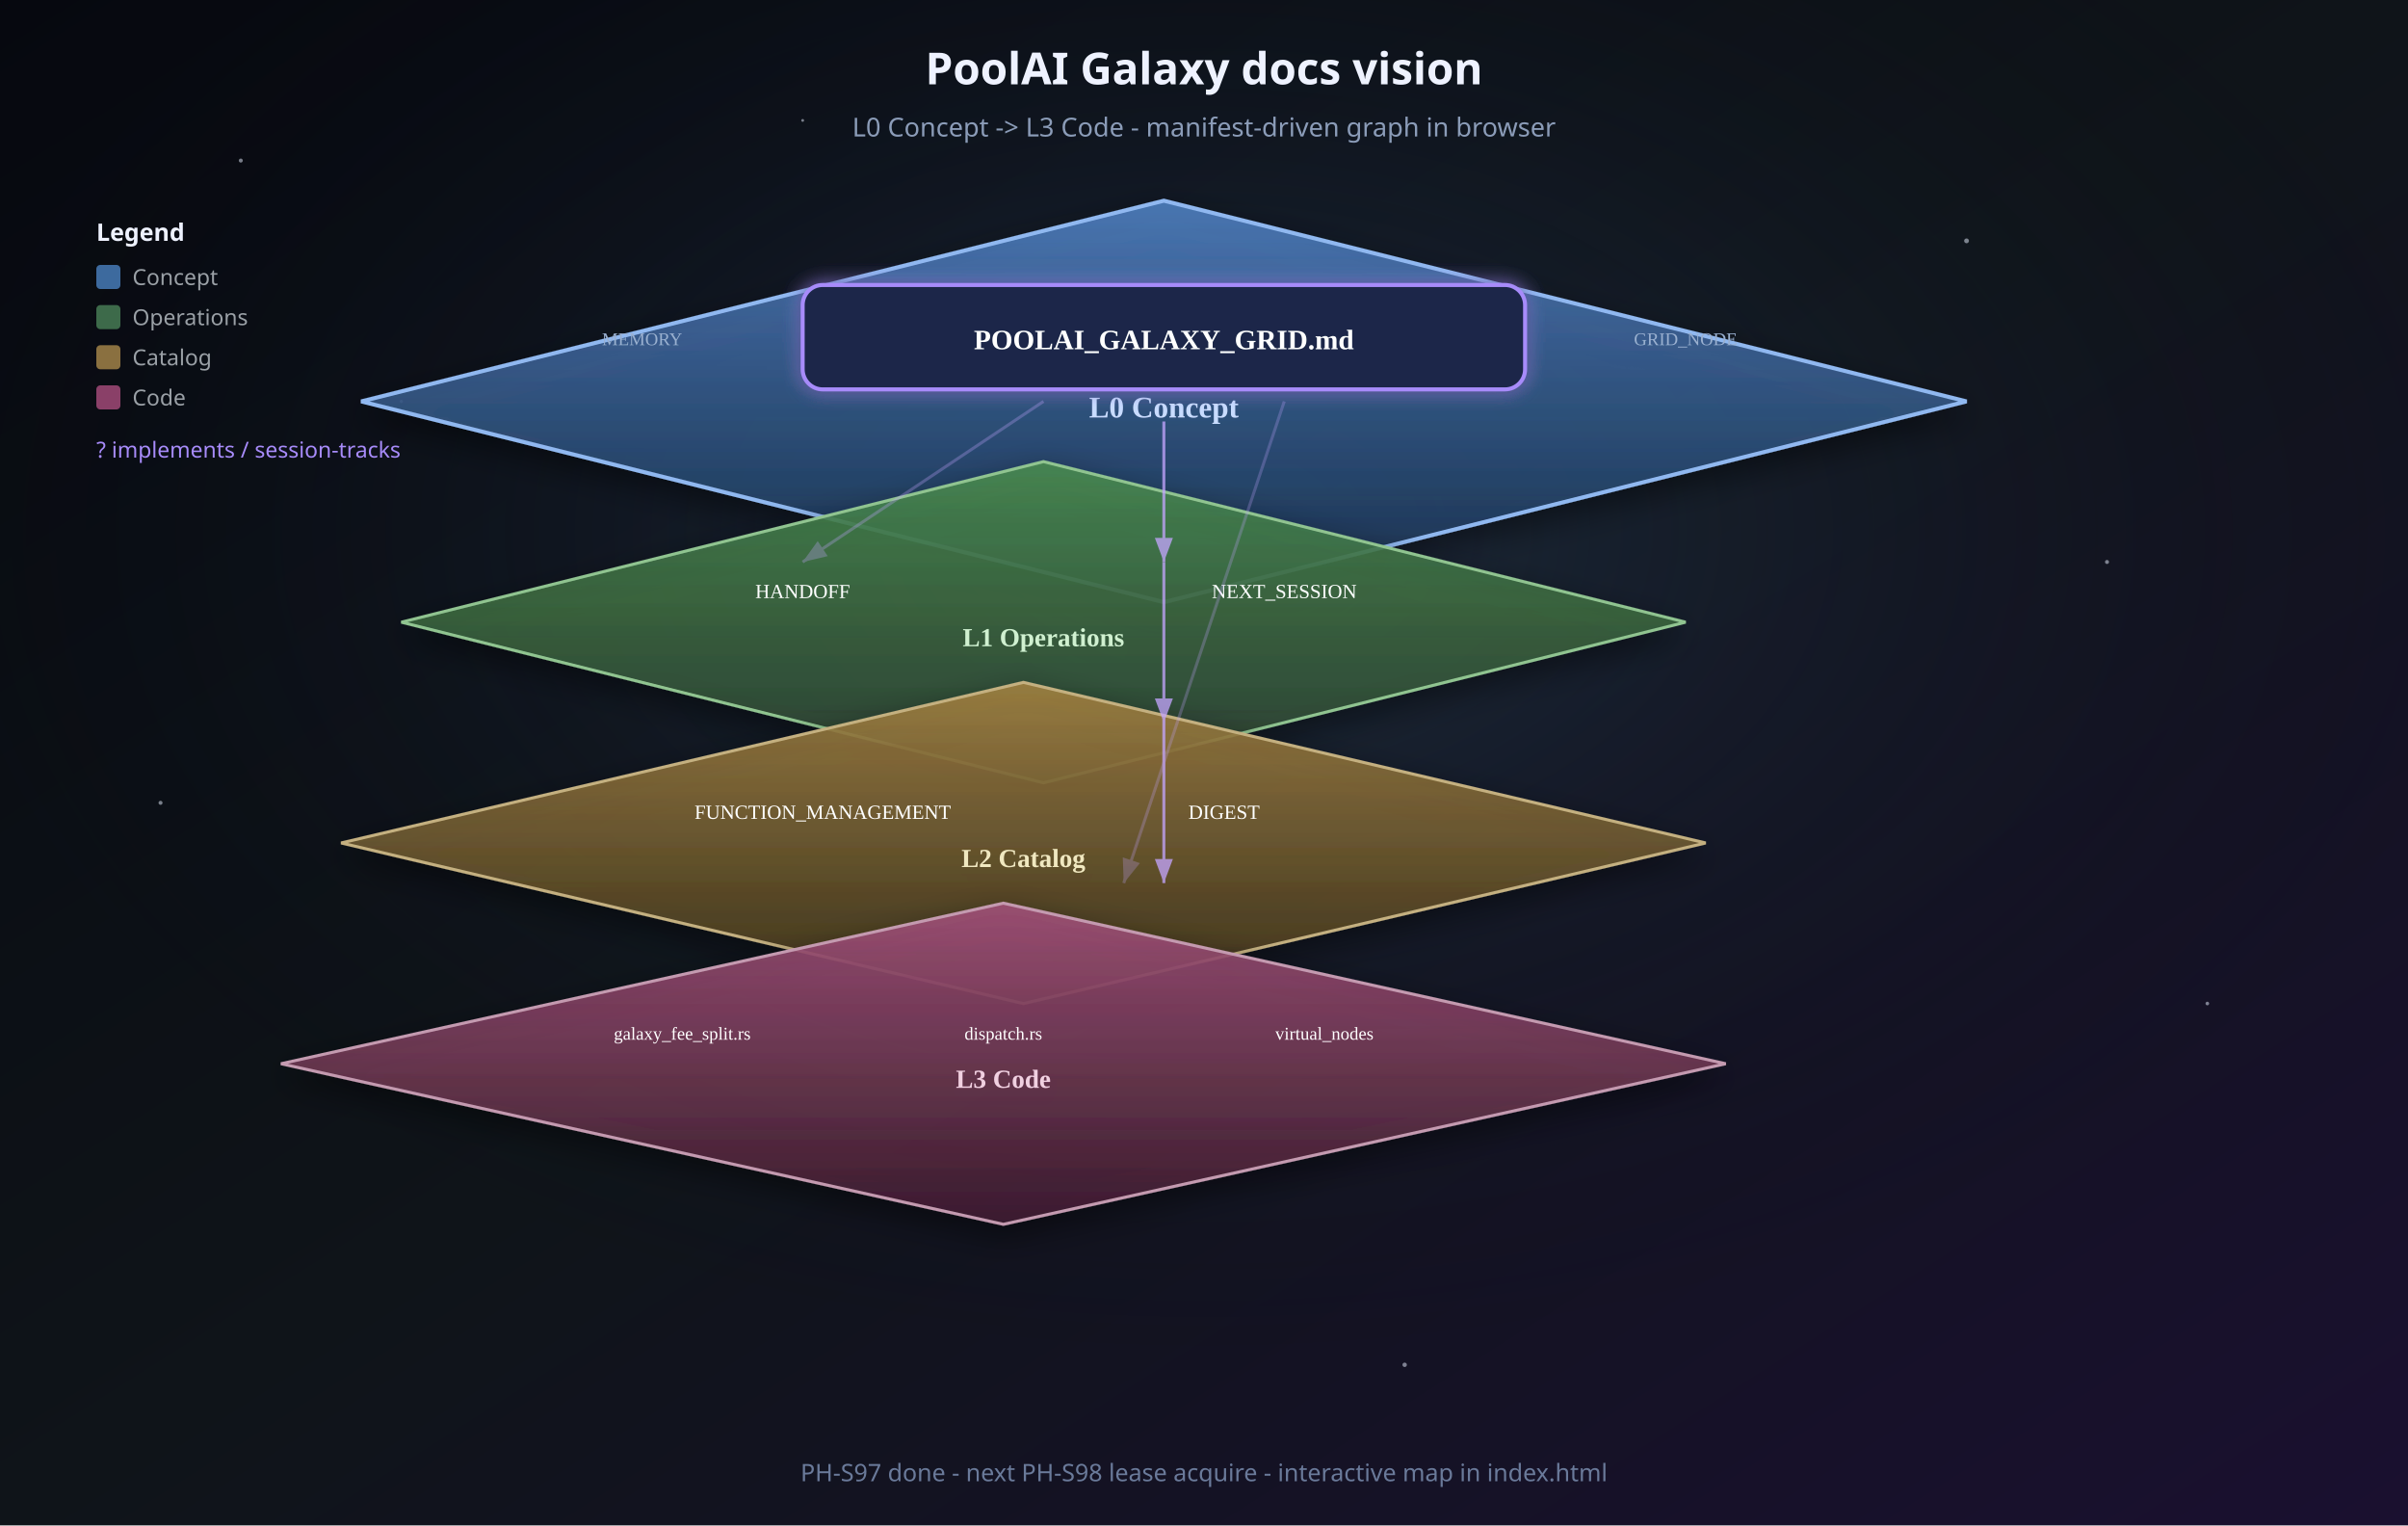
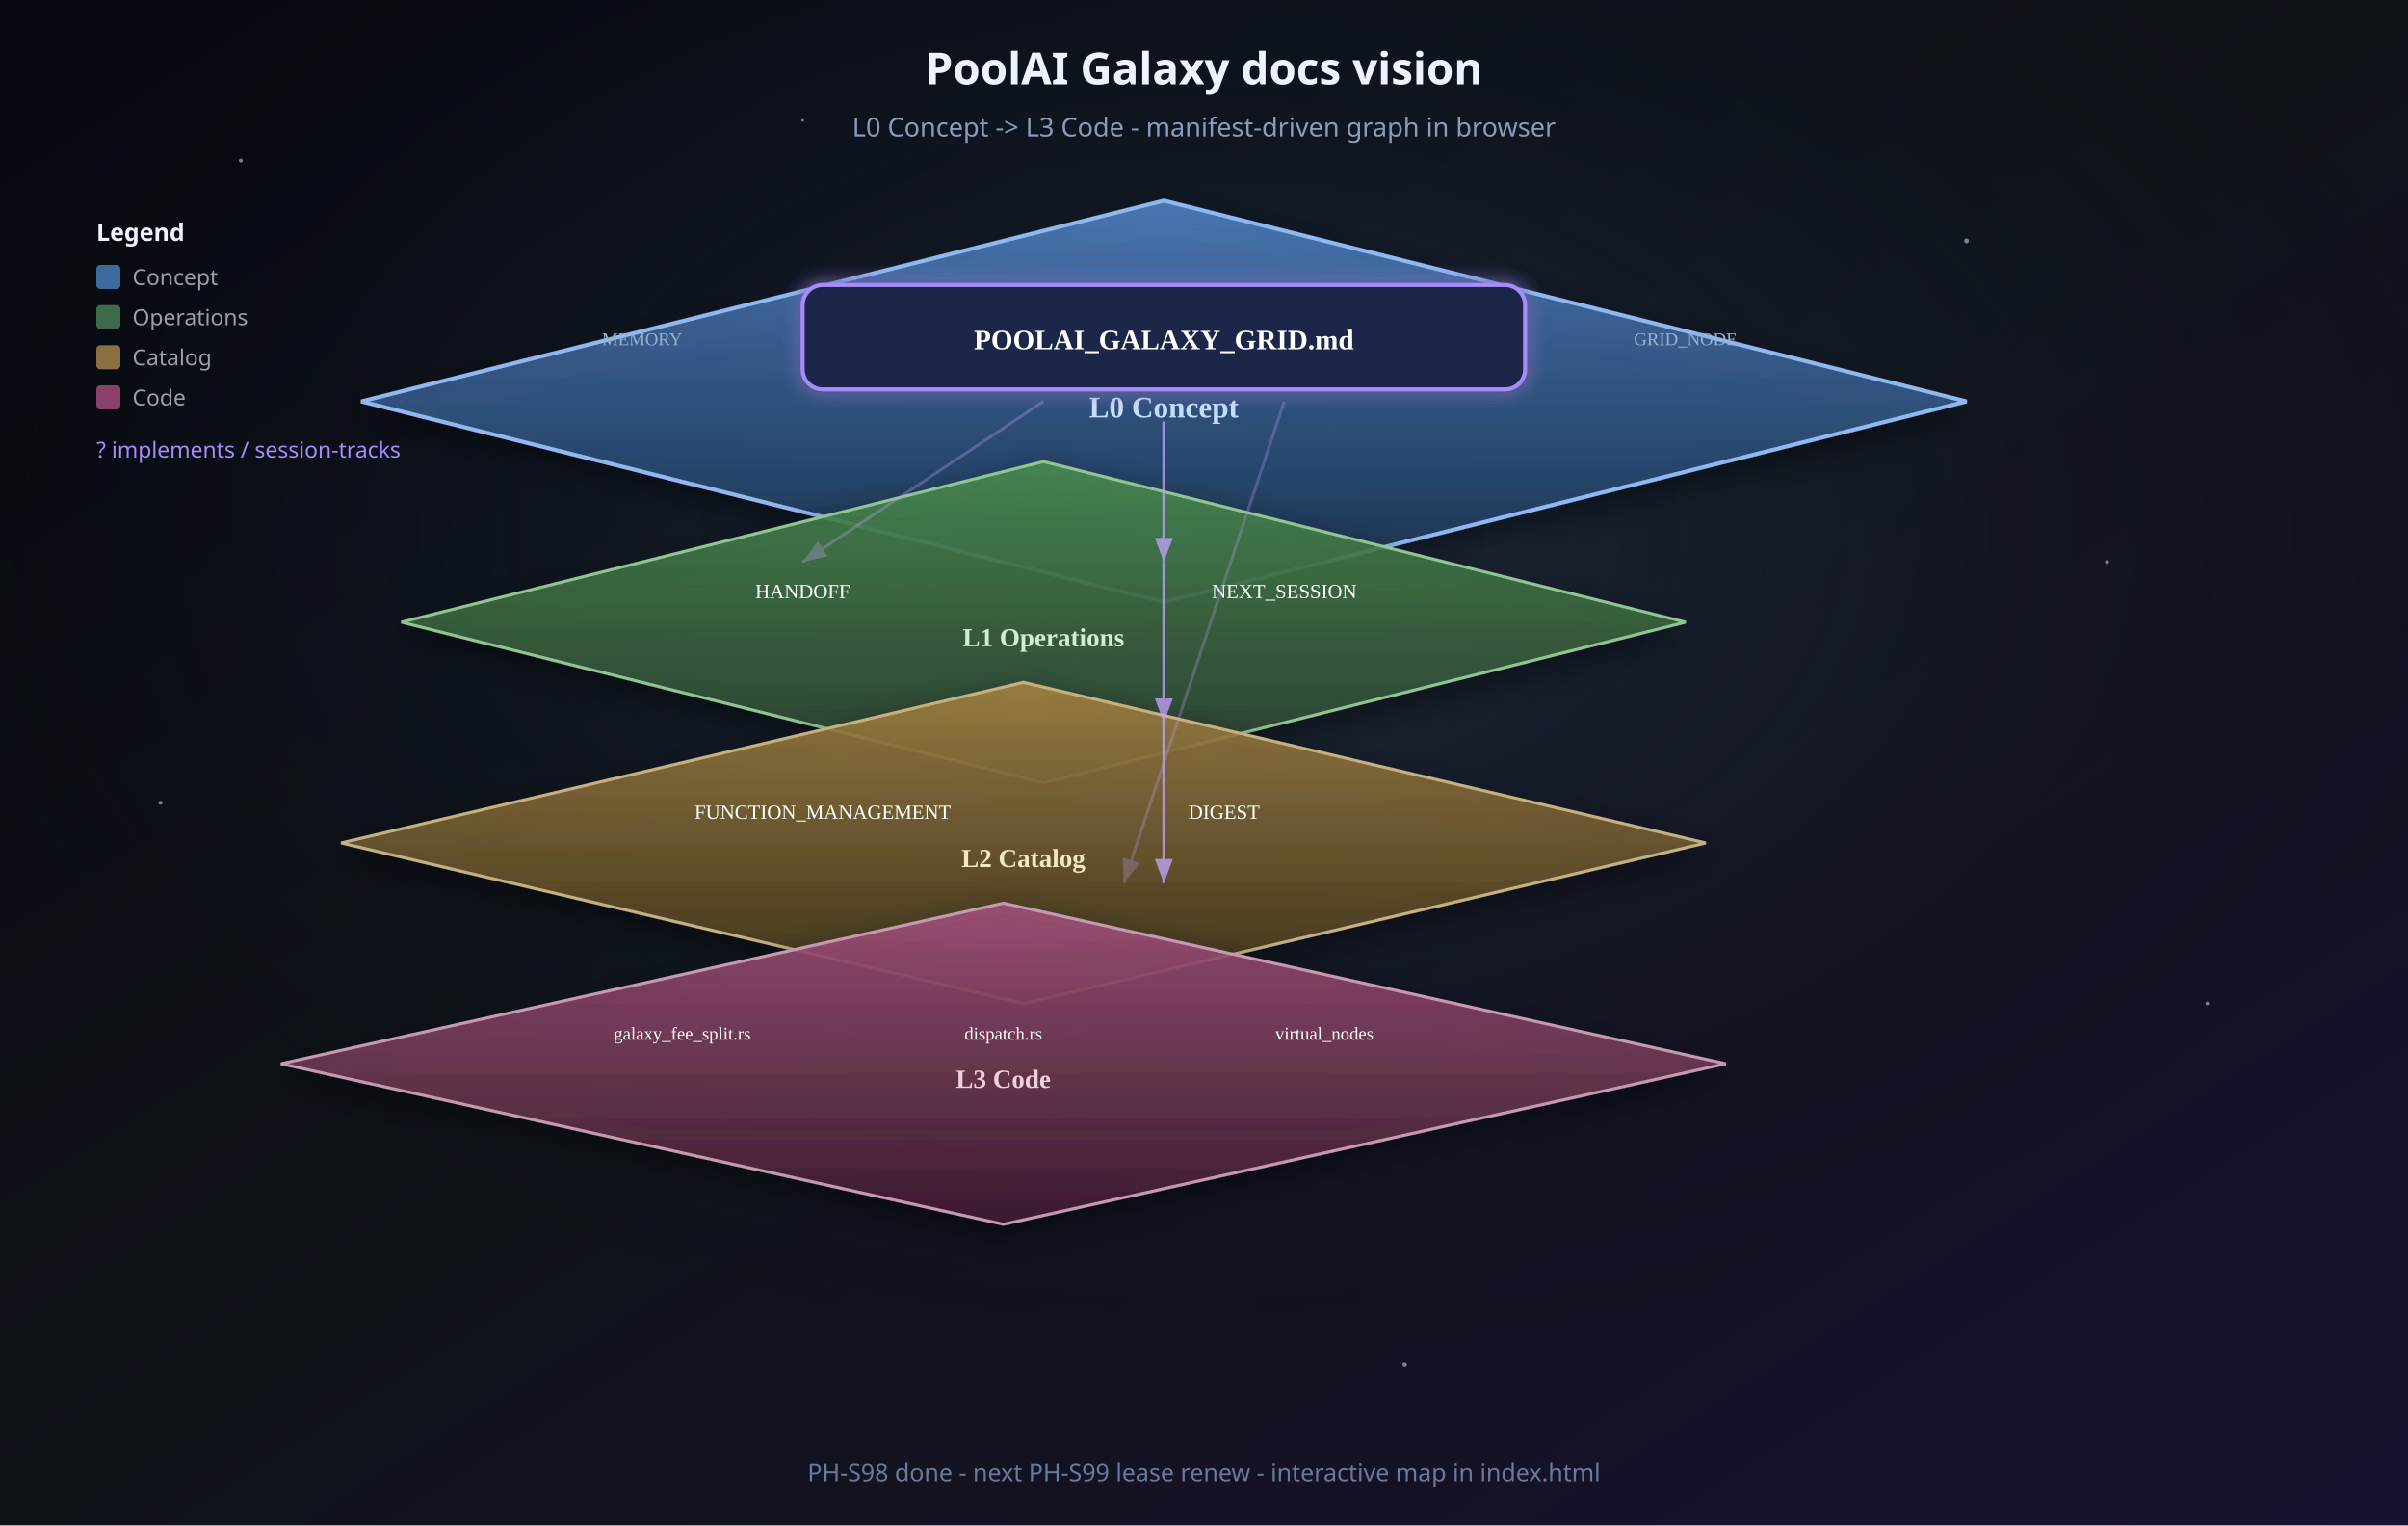
<svg xmlns="http://www.w3.org/2000/svg" viewBox="0 0 1200 760" role="img" aria-labelledby="title desc">
  <defs>
    <linearGradient id="bg" x1="0%" y1="0%" x2="100%" y2="100%">
      <stop offset="0%" stop-color="#06080f" />
      <stop offset="50%" stop-color="#0f1419" />
      <stop offset="100%" stop-color="#1a1030" />
    </linearGradient>
    <radialGradient id="nebula" cx="50%" cy="35%" r="55%">
      <stop offset="0%" stop-color="#3d5a8a" stop-opacity="0.35" />
      <stop offset="100%" stop-color="#06080f" stop-opacity="0" />
    </radialGradient>
    <linearGradient id="planeL0" x1="0%" y1="0%" x2="0%" y2="100%">
      <stop offset="0%" stop-color="#4a7ab8" stop-opacity="0.95" />
      <stop offset="100%" stop-color="#1e3350" stop-opacity="0.85" />
    </linearGradient>
    <linearGradient id="planeL1" x1="0%" y1="0%" x2="0%" y2="100%">
      <stop offset="0%" stop-color="#4a8a50" stop-opacity="0.9" />
      <stop offset="100%" stop-color="#2a4030" stop-opacity="0.85" />
    </linearGradient>
    <linearGradient id="planeL2" x1="0%" y1="0%" x2="0%" y2="100%">
      <stop offset="0%" stop-color="#a08040" stop-opacity="0.9" />
      <stop offset="100%" stop-color="#403520" stop-opacity="0.85" />
    </linearGradient>
    <linearGradient id="planeL3" x1="0%" y1="0%" x2="0%" y2="100%">
      <stop offset="0%" stop-color="#a05078" stop-opacity="0.9" />
      <stop offset="100%" stop-color="#402030" stop-opacity="0.85" />
    </linearGradient>
    <filter id="shadow" x="-30%" y="-30%" width="160%" height="160%">
      <feDropShadow dx="0" dy="6" stdDeviation="8" flood-color="#000" flood-opacity="0.5" />
    </filter>
    <filter id="glow" x="-50%" y="-50%" width="200%" height="200%">
      <feGaussianBlur stdDeviation="4" result="b" />
      <feMerge>
        <feMergeNode in="b" />
        <feMergeNode in="SourceGraphic" />
      </feMerge>
    </filter>
    <marker id="arrow" markerWidth="10" markerHeight="10" refX="8" refY="3" orient="auto">
      <path d="M0,0 L8,3 L0,6 Z" fill="#c4a5ff" />
    </marker>
  </defs>
  <rect width="1200" height="760" fill="url(#bg)" />
  <rect width="1200" height="760" fill="url(#nebula)" />
  <g fill="#e8f0ff" opacity="0.5">
    <circle cx="120" cy="80" r="1" />
    <circle cx="980" cy="120" r="1.2" />
    <circle cx="200" cy="200" r="0.8" />
    <circle cx="1050" cy="280" r="1" />
    <circle cx="80" cy="400" r="1" />
    <circle cx="1100" cy="500" r="0.9" />
    <circle cx="400" cy="60" r="0.7" />
    <circle cx="700" cy="680" r="1.1" />
  </g>
  <text x="600" y="42" text-anchor="middle" fill="#eef2ff" font-family="Segoe UI, system-ui, sans-serif" font-size="22" font-weight="600">PoolAI Galaxy docs vision</text>
  <text x="600" y="68" text-anchor="middle" fill="#8b9cb8" font-family="Segoe UI, system-ui, sans-serif" font-size="13">L0 Concept -&gt; L3 Code - manifest-driven graph in browser</text>
  <g transform="translate(180, 100)" filter="url(#shadow)">
    <path d="M0 100 L400 0 L800 100 L400 200 Z" fill="url(#planeL0)" stroke="#90b8f0" stroke-width="2" />
    <text x="400" y="108" text-anchor="middle" fill="#c8dcff" font-size="15" font-weight="700">L0 Concept</text>
    <g filter="url(#glow)">
      <rect x="220" y="42" width="360" height="52" rx="10" fill="#1a2848" stroke="#a78bfa" stroke-width="2" />
      <text x="400" y="74" text-anchor="middle" fill="#fff" font-size="14" font-weight="700">POOLAI_GALAXY_GRID.md</text>
    </g>
    <text x="140" y="72" text-anchor="middle" fill="#9ab0d0" font-size="9">MEMORY</text>
    <text x="660" y="72" text-anchor="middle" fill="#9ab0d0" font-size="9">GRID_NODE</text>
  </g>
  <g transform="translate(200, 230)" filter="url(#shadow)">
    <path d="M0 80 L320 0 L640 80 L320 160 Z" fill="url(#planeL1)" stroke="#90c490" stroke-width="1.5" />
    <text x="320" y="92" text-anchor="middle" fill="#d0f0d0" font-size="13" font-weight="600">L1 Operations</text>
    <text x="200" y="68" text-anchor="middle" fill="#fff" font-size="10">HANDOFF</text>
    <text x="440" y="68" text-anchor="middle" fill="#fff" font-size="10">NEXT_SESSION</text>
  </g>
  <g transform="translate(170, 340)" filter="url(#shadow)">
    <path d="M0 80 L340 0 L680 80 L340 160 Z" fill="url(#planeL2)" stroke="#c4b080" stroke-width="1.5" />
    <text x="340" y="92" text-anchor="middle" fill="#f0e8c0" font-size="13" font-weight="600">L2 Catalog</text>
    <text x="240" y="68" text-anchor="middle" fill="#fff" font-size="10">FUNCTION_MANAGEMENT</text>
    <text x="440" y="68" text-anchor="middle" fill="#fff" font-size="10">DIGEST</text>
  </g>
  <g transform="translate(140, 450)" filter="url(#shadow)">
    <path d="M0 80 L360 0 L720 80 L360 160 Z" fill="url(#planeL3)" stroke="#c49ab0" stroke-width="1.5" />
    <text x="360" y="92" text-anchor="middle" fill="#f0d0e0" font-size="13" font-weight="600">L3 Code</text>
    <text x="200" y="68" text-anchor="middle" fill="#fff" font-size="9">galaxy_fee_split.rs</text>
    <text x="360" y="68" text-anchor="middle" fill="#fff" font-size="9">dispatch.rs</text>
    <text x="520" y="68" text-anchor="middle" fill="#fff" font-size="9">virtual_nodes</text>
  </g>
  <g fill="none" stroke="#c4a5ff" stroke-width="1.5" marker-end="url(#arrow)" opacity="0.75">
    <path d="M580 210 L580 280" />
    <path d="M580 280 L580 360" />
    <path d="M580 360 L580 440" />
    <path d="M520 200 L400 280" opacity="0.4" />
    <path d="M640 200 L560 440" opacity="0.35" />
  </g>
  <g transform="translate(48, 120)" font-family="Segoe UI, system-ui, sans-serif" font-size="11">
    <text x="0" y="0" fill="#eef2ff" font-weight="600" font-size="12">Legend</text>
    <rect x="0" y="12" width="12" height="12" rx="2" fill="#3d6a9e" />
    <text x="18" y="22" fill="#9aa0a6">Concept</text>
    <rect x="0" y="32" width="12" height="12" rx="2" fill="#3d6a4a" />
    <text x="18" y="42" fill="#9aa0a6">Operations</text>
    <rect x="0" y="52" width="12" height="12" rx="2" fill="#8a7040" />
    <text x="18" y="62" fill="#9aa0a6">Catalog</text>
    <rect x="0" y="72" width="12" height="12" rx="2" fill="#8a4068" />
    <text x="18" y="82" fill="#9aa0a6">Code</text>
    <text x="0" y="108" fill="#a78bfa">? implements / session-tracks</text>
  </g>
-   <text x="600" y="738" text-anchor="middle" fill="#6a7a9a" font-family="Segoe UI, system-ui, sans-serif" font-size="12">PH-S97 done - next PH-S98 lease acquire - interactive map in index.html</text>
+   <text x="600" y="738" text-anchor="middle" fill="#6a7a9a" font-family="Segoe UI, system-ui, sans-serif" font-size="12">PH-S98 done - next PH-S99 lease renew - interactive map in index.html</text>
</svg>
